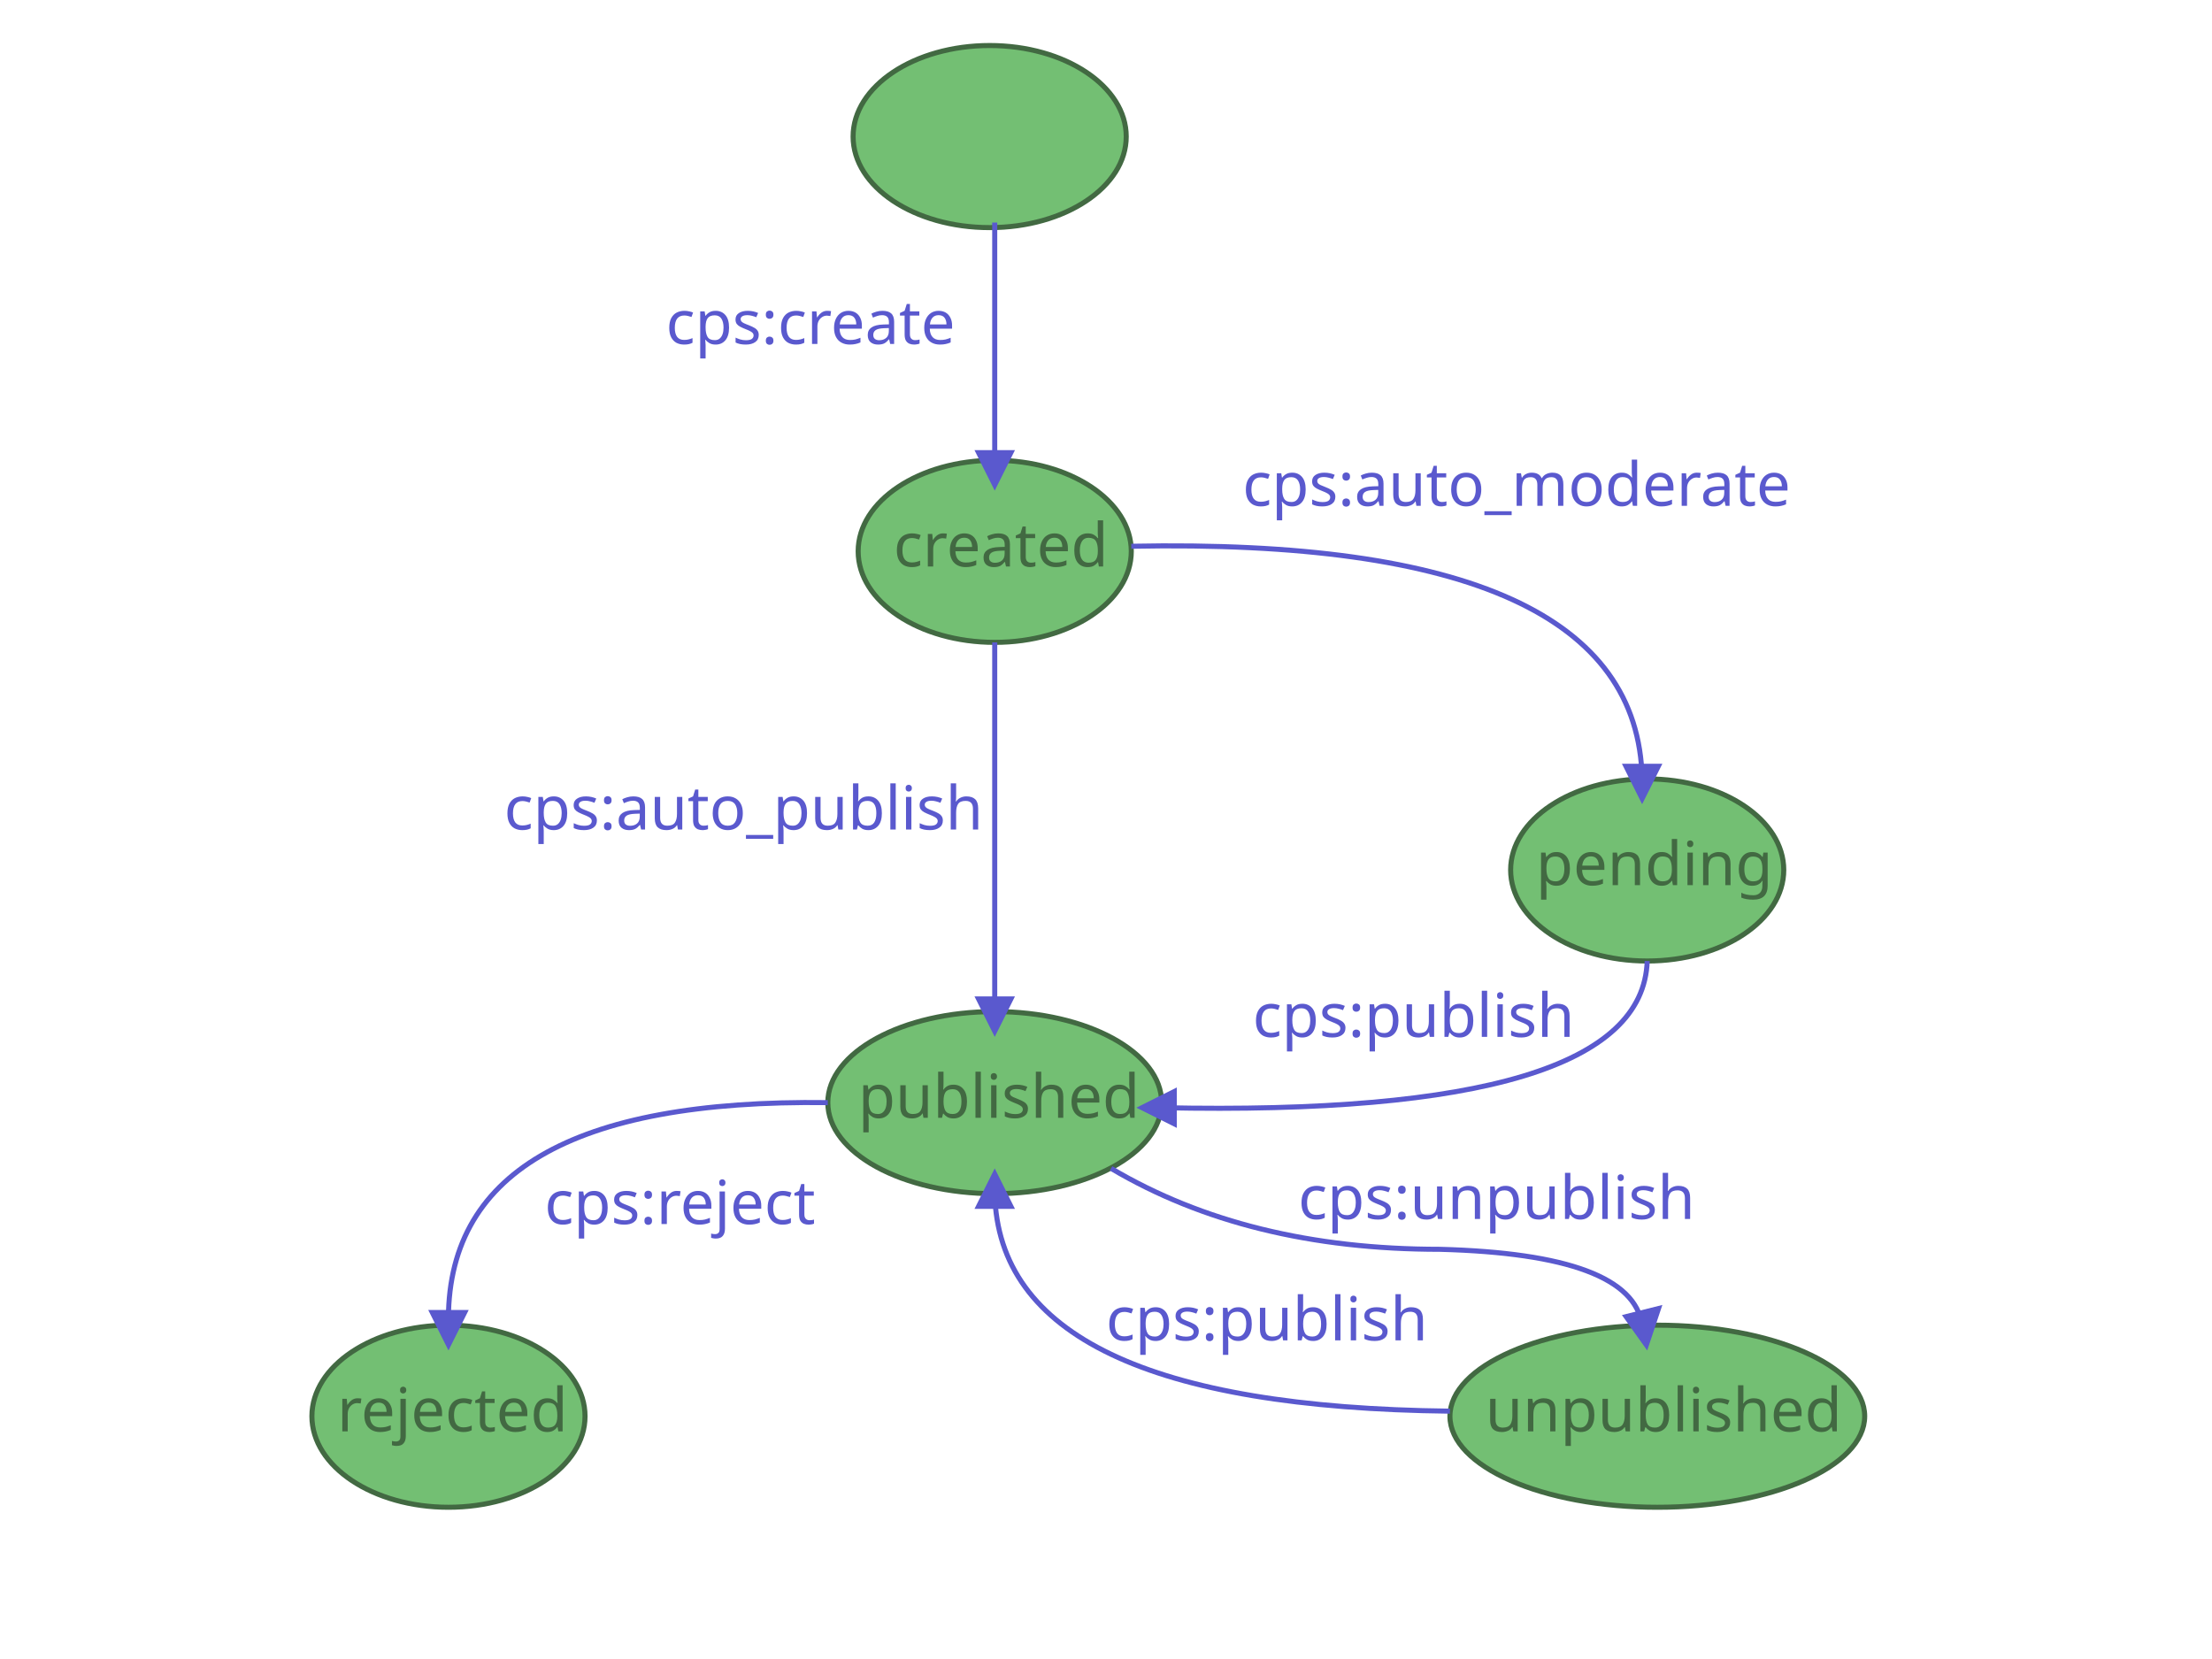
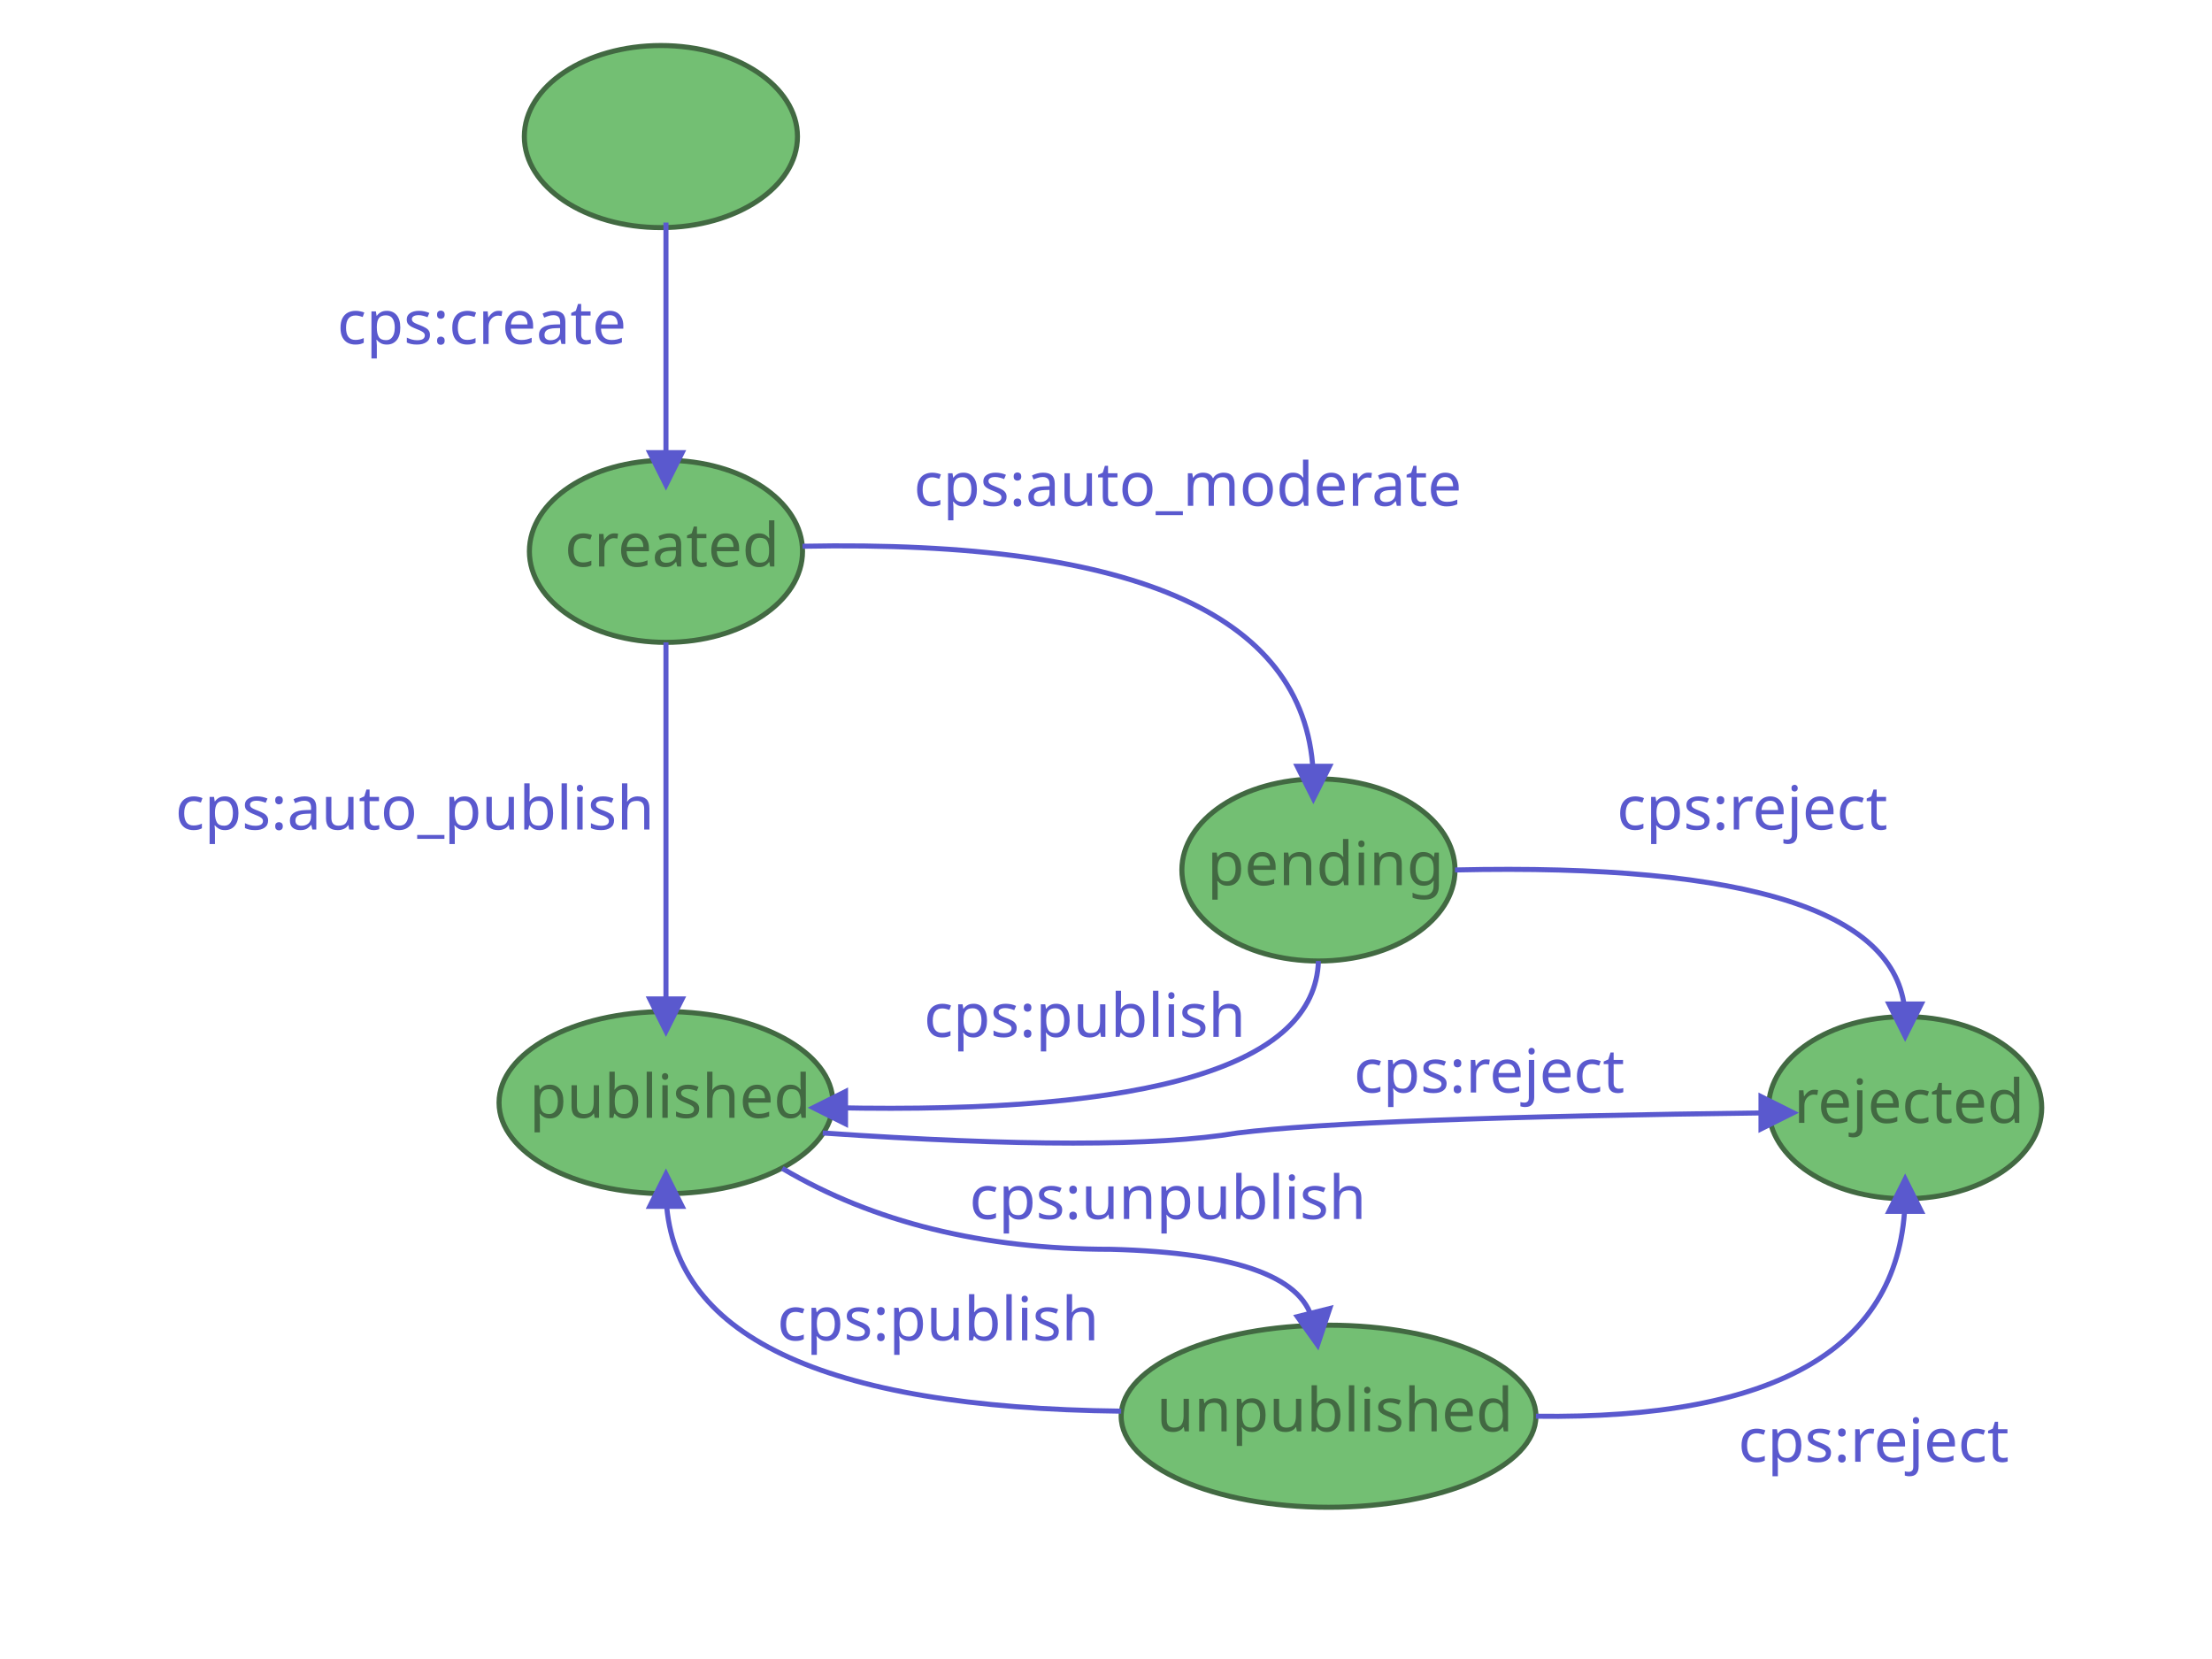
- <svg xmlns="http://www.w3.org/2000/svg" height="600" viewBox="0 0 314 328" width="800">
+ <svg xmlns="http://www.w3.org/2000/svg" height="600" viewBox="0 0 370 328" width="800">
  <g style="font-family:Arial Unicode MS,sans-serif;font-style:normal;font-weight:normal;font-size:12">
-     <ellipse cx="134" cy="27" rx="27" ry="18" style="fill:rgb(115,191,115);stroke:rgb(66,105,66)" />
-     <ellipse cx="135" cy="109" rx="27" ry="18" style="fill:rgb(115,191,115);stroke:rgb(66,105,66)" />
-     <text style="fill:rgb(66,105,66)" text-anchor="start" x="115" y="112">created</text>
-     <ellipse cx="264" cy="172" rx="27" ry="18" style="fill:rgb(115,191,115);stroke:rgb(66,105,66)" />
-     <text style="fill:rgb(66,105,66)" text-anchor="start" x="242" y="175">pending</text>
-     <ellipse cx="135" cy="218" rx="33" ry="18" style="fill:rgb(115,191,115);stroke:rgb(66,105,66)" />
-     <text style="fill:rgb(66,105,66)" text-anchor="start" x="108" y="221">published</text>
-     <ellipse cx="266" cy="280" rx="41" ry="18" style="fill:rgb(115,191,115);stroke:rgb(66,105,66)" />
-     <text style="fill:rgb(66,105,66)" text-anchor="start" x="232" y="283">unpublished</text>
-     <ellipse cx="27" cy="280" rx="27" ry="18" style="fill:rgb(115,191,115);stroke:rgb(66,105,66)" />
-     <text style="fill:rgb(66,105,66)" text-anchor="start" x="5" y="283">rejected</text>
-     <path d="M162 108Q262 106 263 154" style="fill:none;stroke:rgb(90,89,206)" />
-     <polygon points="263,159 259,151 267,151" style="fill:rgb(90,89,206);stroke:none" />
-     <path d="M135 127L135 200" style="fill:none;stroke:rgb(90,89,206)" />
-     <polygon points="135,205 131,197 139,197" style="fill:rgb(90,89,206);stroke:none" />
-     <path d="M264 190Q263 221 168 219" style="fill:none;stroke:rgb(90,89,206)" />
-     <polygon points="163,219 171,215 171,223" style="fill:rgb(90,89,206);stroke:none" />
-     <path d="M225 279Q136 278 135 236" style="fill:none;stroke:rgb(90,89,206)" />
-     <polygon points="135,231 139,239 131,239" style="fill:rgb(90,89,206);stroke:none" />
-     <path d="M102 218Q26 217 27 262" style="fill:none;stroke:rgb(90,89,206)" />
-     <polygon points="27,267 23,259 31,259" style="fill:rgb(90,89,206);stroke:none" />
-     <path d="M158 231Q185 247 223 247 261 248 263 262" style="fill:none;stroke:rgb(90,89,206)" />
-     <polygon points="264,267 259,260 267,258" style="fill:rgb(90,89,206);stroke:none" />
-     <text style="fill:rgb(90,89,206)" text-anchor="start" x="38" y="164">cps:auto_publish</text>
-     <text style="fill:rgb(90,89,206)" text-anchor="start" x="186" y="205">cps:publish</text>
-     <text style="fill:rgb(90,89,206)" text-anchor="start" x="195" y="241">cps:unpublish</text>
-     <text style="fill:rgb(90,89,206)" text-anchor="start" x="157" y="265">cps:publish</text>
-     <text style="fill:rgb(90,89,206)" text-anchor="start" x="46" y="242">cps:reject</text>
-     <text style="fill:rgb(90,89,206)" text-anchor="start" x="184" y="100">cps:auto_moderate</text>
-     <text style="fill:rgb(90,89,206)" text-anchor="start" x="70" y="68">cps:create</text>
-     <path d="M135 44L135 92" style="fill:none;stroke:rgb(90,89,206)" />
-     <polygon points="135,97 131,89 139,89" style="fill:rgb(90,89,206);stroke:none" />
+     <ellipse cx="229" cy="280" rx="41" ry="18" style="fill:rgb(115,191,115);stroke:rgb(66,105,66)" />
+     <text style="fill:rgb(66,105,66)" text-anchor="start" x="195" y="283">unpublished</text>
+     <ellipse cx="97" cy="27" rx="27" ry="18" style="fill:rgb(115,191,115);stroke:rgb(66,105,66)" />
+     <ellipse cx="227" cy="172" rx="27" ry="18" style="fill:rgb(115,191,115);stroke:rgb(66,105,66)" />
+     <text style="fill:rgb(66,105,66)" text-anchor="start" x="205" y="175">pending</text>
+     <ellipse cx="98" cy="218" rx="33" ry="18" style="fill:rgb(115,191,115);stroke:rgb(66,105,66)" />
+     <text style="fill:rgb(66,105,66)" text-anchor="start" x="71" y="221">published</text>
+     <ellipse cx="98" cy="109" rx="27" ry="18" style="fill:rgb(115,191,115);stroke:rgb(66,105,66)" />
+     <text style="fill:rgb(66,105,66)" text-anchor="start" x="78" y="112">created</text>
+     <path d="M98 127L98 200" style="fill:none;stroke:rgb(90,89,206)" />
+     <polygon points="98,205 94,197 102,197" style="fill:rgb(90,89,206);stroke:none" />
+     <text style="fill:rgb(90,89,206)" text-anchor="start" x="1" y="164">cps:auto_publish</text>
+     <path d="M188 279Q99 278 98 236" style="fill:none;stroke:rgb(90,89,206)" />
+     <polygon points="98,231 102,239 94,239" style="fill:rgb(90,89,206);stroke:none" />
+     <text style="fill:rgb(90,89,206)" text-anchor="start" x="120" y="265">cps:publish</text>
+     <path d="M121 231Q148 247 186 247 224 248 226 262" style="fill:none;stroke:rgb(90,89,206)" />
+     <polygon points="227,267 222,260 230,258" style="fill:rgb(90,89,206);stroke:none" />
+     <path d="M125 108Q225 106 226 154" style="fill:none;stroke:rgb(90,89,206)" />
+     <polygon points="226,159 222,151 230,151" style="fill:rgb(90,89,206);stroke:none" />
+     <text style="fill:rgb(90,89,206)" text-anchor="start" x="147" y="100">cps:auto_moderate</text>
+     <path d="M98 44L98 92" style="fill:none;stroke:rgb(90,89,206)" />
+     <polygon points="98,97 94,89 102,89" style="fill:rgb(90,89,206);stroke:none" />
+     <text style="fill:rgb(90,89,206)" text-anchor="start" x="33" y="68">cps:create</text>
+     <ellipse cx="343" cy="219" rx="27" ry="18" style="fill:rgb(115,191,115);stroke:rgb(66,105,66)" />
+     <text style="fill:rgb(66,105,66)" text-anchor="start" x="321" y="222">rejected</text>
+     <path d="M254 172Q342 170 343 201" style="fill:none;stroke:rgb(90,89,206)" />
+     <polygon points="343,206 339,198 347,198" style="fill:rgb(90,89,206);stroke:none" />
+     <path d="M270 280Q342 281 343 237" style="fill:none;stroke:rgb(90,89,206)" />
+     <polygon points="343,232 347,240 339,240" style="fill:rgb(90,89,206);stroke:none" />
+     <text style="fill:rgb(90,89,206)" text-anchor="start" x="286" y="164">cps:reject</text>
+     <text style="fill:rgb(90,89,206)" text-anchor="start" x="310" y="289">cps:reject</text>
+     <path d="M227 190Q226 221 131 219" style="fill:none;stroke:rgb(90,89,206)" />
+     <text style="fill:rgb(90,89,206)" text-anchor="start" x="149" y="205">cps:publish</text>
+     <polygon points="126,219 134,215 134,223" style="fill:rgb(90,89,206);stroke:none" />
+     <text style="fill:rgb(90,89,206)" text-anchor="start" x="158" y="241">cps:unpublish</text>
+     <path d="M129 224Q187 228 211 224 235 221 317 220" style="fill:none;stroke:rgb(90,89,206)" />
+     <text style="fill:rgb(90,89,206)" text-anchor="start" x="234" y="216">cps:reject</text>
+     <polygon points="322,220 314,224 314,216" style="fill:rgb(90,89,206);stroke:none" />
  </g>
</svg>
